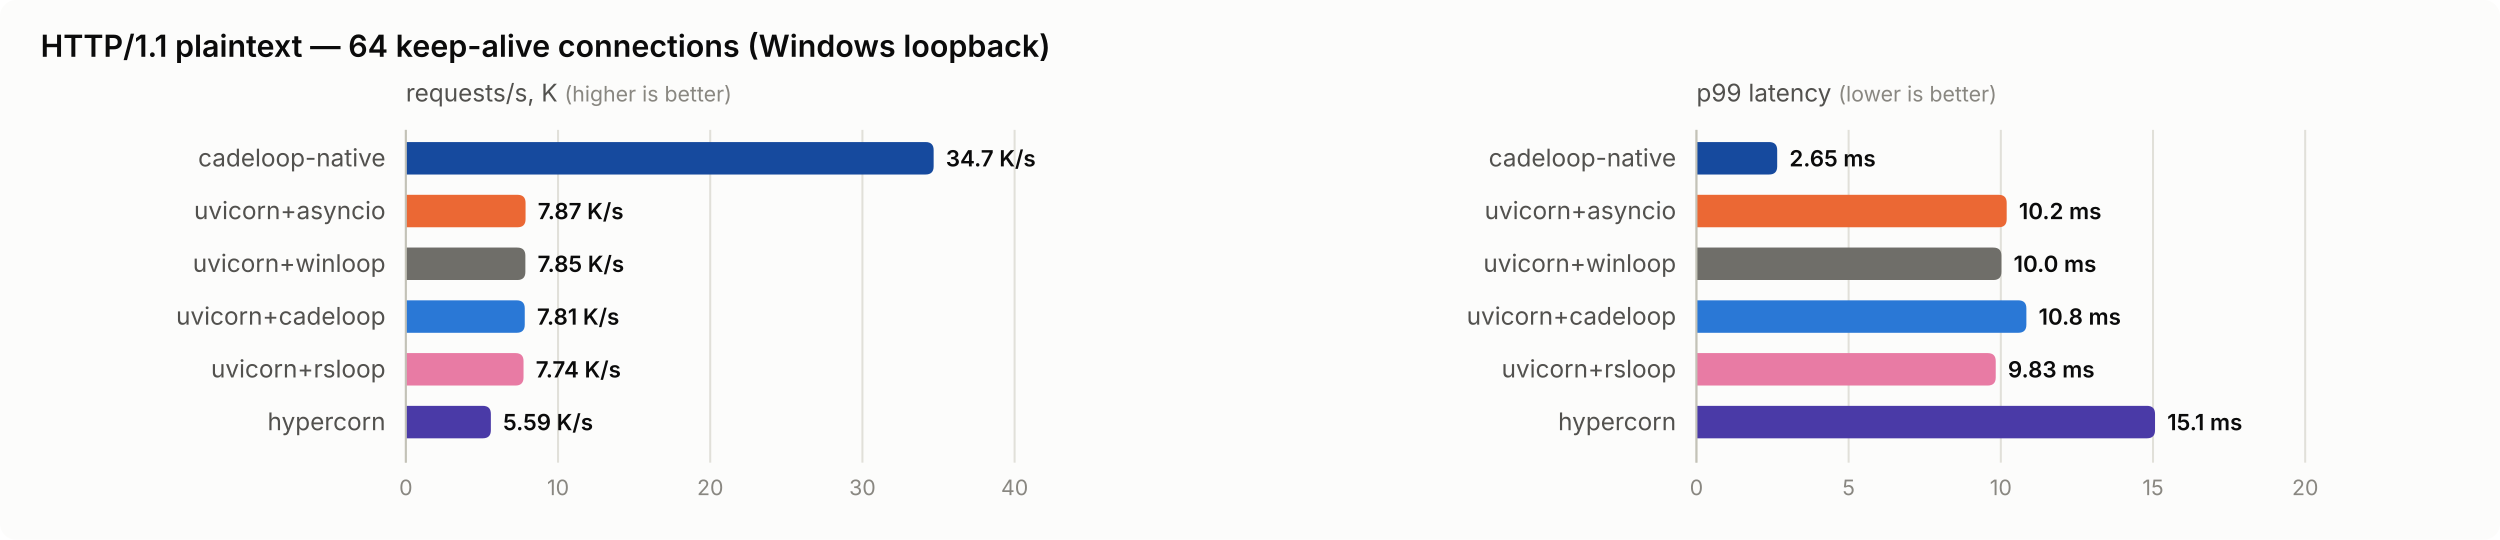
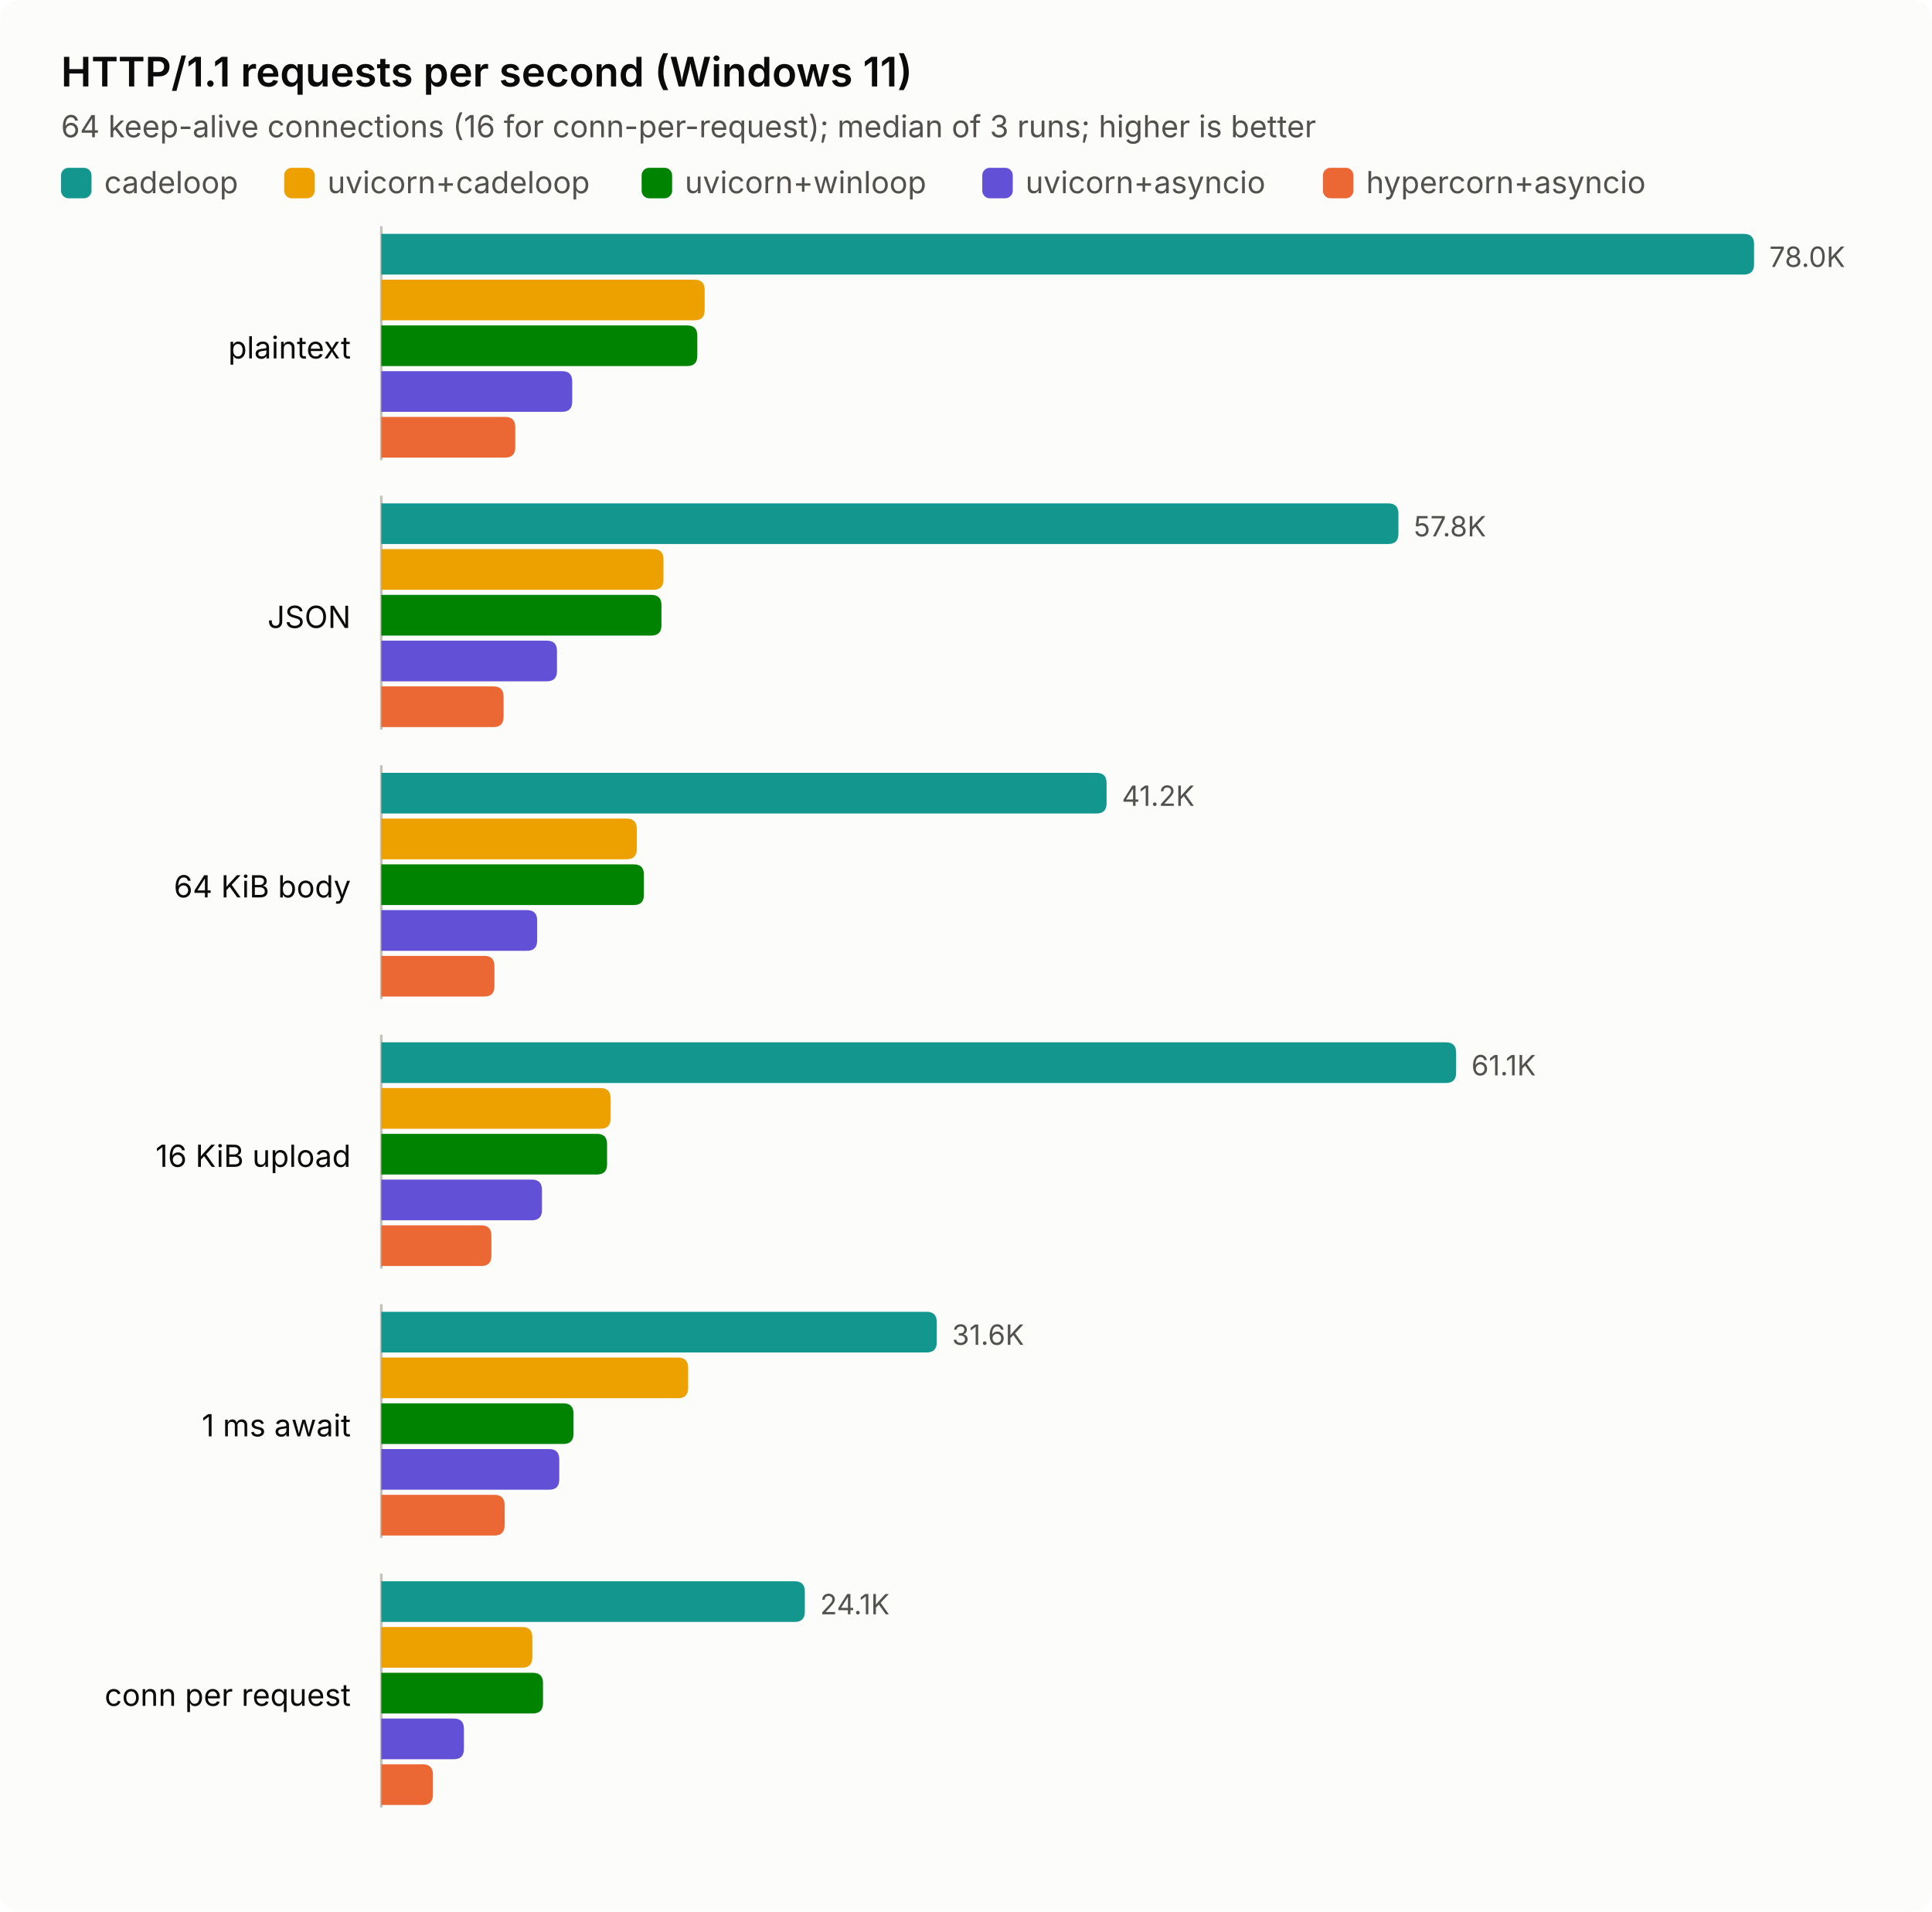
- <svg xmlns="http://www.w3.org/2000/svg" viewBox="0 0 1232 266" width="1232" height="266" font-family="system-ui, -apple-system, 'Segoe UI', sans-serif">
-   <rect width="1232" height="266" fill="#fcfcfb" rx="8" />
-   <text x="20" y="28" font-size="15" font-weight="600" fill="#0b0b0b">HTTP/1.1 plaintext — 64 keep-alive connections (Windows loopback)</text>
-   <text x="200" y="50" font-size="12" fill="#52514e">requests/s, K <tspan fill="#898781" font-size="10.5">(higher is better)</tspan>
-   </text>
-   <line x1="200.0" y1="64" x2="200.0" y2="228" stroke="#e1e0d9" stroke-width="1" />
-   <text x="200.0" y="244" font-size="10.5" fill="#898781" text-anchor="middle">0</text>
-   <line x1="275.0" y1="64" x2="275.0" y2="228" stroke="#e1e0d9" stroke-width="1" />
-   <text x="275.0" y="244" font-size="10.5" fill="#898781" text-anchor="middle">10</text>
-   <line x1="350.0" y1="64" x2="350.0" y2="228" stroke="#e1e0d9" stroke-width="1" />
-   <text x="350.0" y="244" font-size="10.5" fill="#898781" text-anchor="middle">20</text>
-   <line x1="425.0" y1="64" x2="425.0" y2="228" stroke="#e1e0d9" stroke-width="1" />
-   <text x="425.0" y="244" font-size="10.5" fill="#898781" text-anchor="middle">30</text>
-   <line x1="500.0" y1="64" x2="500.0" y2="228" stroke="#e1e0d9" stroke-width="1" />
-   <text x="500.0" y="244" font-size="10.5" fill="#898781" text-anchor="middle">40</text>
-   <text x="190" y="82" font-size="12" fill="#52514e" text-anchor="end">cadeloop-native</text>
-   <path d="M200.0,70.0 h256.1 q4.0,0 4.0,4.0 v8.0 q0,4.0 -4.0,4.0 h-256.1 z" fill="#164a9e" />
-   <rect x="200.0" y="69.0" width="0" height="0" fill="#fcfcfb" />
-   <text x="466.1" y="82" font-size="11" font-weight="600" fill="#0b0b0b">34.7 K/s</text>
-   <text x="190" y="108" font-size="12" fill="#52514e" text-anchor="end">uvicorn+asyncio</text>
-   <path d="M200.0,96.0 h55.0 q4.0,0 4.0,4.0 v8.0 q0,4.0 -4.0,4.0 h-55.0 z" fill="#eb6834" />
-   <rect x="200.0" y="95.0" width="0" height="0" fill="#fcfcfb" />
-   <text x="265.0" y="108" font-size="11" font-weight="600" fill="#0b0b0b">7.87 K/s</text>
-   <text x="190" y="134" font-size="12" fill="#52514e" text-anchor="end">uvicorn+winloop</text>
-   <path d="M200.0,122.0 h54.9 q4.0,0 4.0,4.0 v8.0 q0,4.0 -4.0,4.0 h-54.9 z" fill="#6f6e69" />
-   <rect x="200.0" y="121.0" width="0" height="0" fill="#fcfcfb" />
-   <text x="264.9" y="134" font-size="11" font-weight="600" fill="#0b0b0b">7.85 K/s</text>
-   <text x="190" y="160" font-size="12" fill="#52514e" text-anchor="end">uvicorn+cadeloop</text>
-   <path d="M200.0,148.0 h54.6 q4.0,0 4.0,4.0 v8.0 q0,4.0 -4.0,4.0 h-54.6 z" fill="#2a78d6" />
-   <rect x="200.0" y="147.0" width="0" height="0" fill="#fcfcfb" />
-   <text x="264.6" y="160" font-size="11" font-weight="600" fill="#0b0b0b">7.81 K/s</text>
-   <text x="190" y="186" font-size="12" fill="#52514e" text-anchor="end">uvicorn+rsloop</text>
-   <path d="M200.0,174.0 h54.0 q4.0,0 4.0,4.0 v8.0 q0,4.0 -4.0,4.0 h-54.0 z" fill="#e87ba4" />
-   <rect x="200.0" y="173.0" width="0" height="0" fill="#fcfcfb" />
-   <text x="264.0" y="186" font-size="11" font-weight="600" fill="#0b0b0b">7.74 K/s</text>
-   <text x="190" y="212" font-size="12" fill="#52514e" text-anchor="end">hypercorn</text>
-   <path d="M200.0,200.0 h37.9 q4.0,0 4.0,4.0 v8.0 q0,4.0 -4.0,4.0 h-37.9 z" fill="#4a3aa7" />
-   <rect x="200.0" y="199.0" width="0" height="0" fill="#fcfcfb" />
-   <text x="247.9" y="212" font-size="11" font-weight="600" fill="#0b0b0b">5.59 K/s</text>
-   <line x1="200" y1="64" x2="200" y2="228" stroke="#c3c2b7" stroke-width="1" />
-   <text x="836" y="50" font-size="12" fill="#52514e">p99 latency <tspan fill="#898781" font-size="10.5">(lower is better)</tspan>
-   </text>
-   <line x1="836.0" y1="64" x2="836.0" y2="228" stroke="#e1e0d9" stroke-width="1" />
-   <text x="836.0" y="244" font-size="10.5" fill="#898781" text-anchor="middle">0</text>
-   <line x1="911.0" y1="64" x2="911.0" y2="228" stroke="#e1e0d9" stroke-width="1" />
-   <text x="911.0" y="244" font-size="10.5" fill="#898781" text-anchor="middle">5</text>
-   <line x1="986.0" y1="64" x2="986.0" y2="228" stroke="#e1e0d9" stroke-width="1" />
-   <text x="986.0" y="244" font-size="10.5" fill="#898781" text-anchor="middle">10</text>
-   <line x1="1061.0" y1="64" x2="1061.0" y2="228" stroke="#e1e0d9" stroke-width="1" />
-   <text x="1061.0" y="244" font-size="10.5" fill="#898781" text-anchor="middle">15</text>
-   <line x1="1136.0" y1="64" x2="1136.0" y2="228" stroke="#e1e0d9" stroke-width="1" />
-   <text x="1136.0" y="244" font-size="10.5" fill="#898781" text-anchor="middle">20</text>
-   <text x="826" y="82" font-size="12" fill="#52514e" text-anchor="end">cadeloop-native</text>
-   <path d="M836.0,70.0 h35.8 q4.0,0 4.0,4.0 v8.0 q0,4.0 -4.0,4.0 h-35.8 z" fill="#164a9e" />
-   <rect x="836.0" y="69.0" width="0" height="0" fill="#fcfcfb" />
-   <text x="881.8" y="82" font-size="11" font-weight="600" fill="#0b0b0b">2.65 ms</text>
-   <text x="826" y="108" font-size="12" fill="#52514e" text-anchor="end">uvicorn+asyncio</text>
-   <path d="M836.0,96.0 h148.9 q4.0,0 4.0,4.0 v8.0 q0,4.0 -4.0,4.0 h-148.9 z" fill="#eb6834" />
-   <rect x="836.0" y="95.0" width="0" height="0" fill="#fcfcfb" />
-   <text x="994.9" y="108" font-size="11" font-weight="600" fill="#0b0b0b">10.2 ms</text>
-   <text x="826" y="134" font-size="12" fill="#52514e" text-anchor="end">uvicorn+winloop</text>
-   <path d="M836.0,122.0 h146.3 q4.0,0 4.0,4.0 v8.0 q0,4.0 -4.0,4.0 h-146.3 z" fill="#6f6e69" />
-   <rect x="836.0" y="121.0" width="0" height="0" fill="#fcfcfb" />
-   <text x="992.3" y="134" font-size="11" font-weight="600" fill="#0b0b0b">10.0 ms</text>
-   <text x="826" y="160" font-size="12" fill="#52514e" text-anchor="end">uvicorn+cadeloop</text>
-   <path d="M836.0,148.0 h158.6 q4.0,0 4.0,4.0 v8.0 q0,4.0 -4.0,4.0 h-158.6 z" fill="#2a78d6" />
-   <rect x="836.0" y="147.0" width="0" height="0" fill="#fcfcfb" />
-   <text x="1004.6" y="160" font-size="11" font-weight="600" fill="#0b0b0b">10.8 ms</text>
-   <text x="826" y="186" font-size="12" fill="#52514e" text-anchor="end">uvicorn+rsloop</text>
-   <path d="M836.0,174.0 h143.5 q4.0,0 4.0,4.0 v8.0 q0,4.0 -4.0,4.0 h-143.5 z" fill="#e87ba4" />
-   <rect x="836.0" y="173.0" width="0" height="0" fill="#fcfcfb" />
-   <text x="989.5" y="186" font-size="11" font-weight="600" fill="#0b0b0b">9.83 ms</text>
-   <text x="826" y="212" font-size="12" fill="#52514e" text-anchor="end">hypercorn</text>
-   <path d="M836.0,200.0 h222.0 q4.0,0 4.0,4.0 v8.0 q0,4.0 -4.0,4.0 h-222.0 z" fill="#4a3aa7" />
-   <rect x="836.0" y="199.0" width="0" height="0" fill="#fcfcfb" />
-   <text x="1068.0" y="212" font-size="11" font-weight="600" fill="#0b0b0b">15.1 ms</text>
-   <line x1="836" y1="64" x2="836" y2="228" stroke="#c3c2b7" stroke-width="1" />
+ <svg xmlns="http://www.w3.org/2000/svg" viewBox="0 0 760 752" width="760" height="752" font-family="system-ui, -apple-system, 'Segoe UI', sans-serif">
+   <rect width="760" height="752" fill="#fcfcfb" rx="8" />
+   <text x="24" y="34" font-size="16" font-weight="600" fill="#0b0b0b">HTTP/1.1 requests per second (Windows 11)</text>
+   <text x="24" y="54" font-size="12" fill="#52514e">64 keep-alive connections (16 for conn-per-request); median of 3 runs; higher is better</text>
+   <rect x="24.0" y="66" width="12" height="12" rx="3" fill="#13968e" />
+   <text x="41.0" y="76" font-size="12" fill="#52514e">cadeloop</text>
+   <rect x="111.8" y="66" width="12" height="12" rx="3" fill="#eda100" />
+   <text x="128.8" y="76" font-size="12" fill="#52514e">uvicorn+cadeloop</text>
+   <rect x="252.4" y="66" width="12" height="12" rx="3" fill="#008300" />
+   <text x="269.4" y="76" font-size="12" fill="#52514e">uvicorn+winloop</text>
+   <rect x="386.4" y="66" width="12" height="12" rx="3" fill="#6250d6" />
+   <text x="403.4" y="76" font-size="12" fill="#52514e">uvicorn+asyncio</text>
+   <rect x="520.4" y="66" width="12" height="12" rx="3" fill="#eb6834" />
+   <text x="537.4" y="76" font-size="12" fill="#52514e">hypercorn+asyncio</text>
+   <text x="138" y="141.0" font-size="12" text-anchor="end" fill="#0b0b0b">plaintext</text>
+   <line x1="150" y1="89" x2="150" y2="181" stroke="#c3c2b7" stroke-width="1" />
+   <path d="M150.0,92.0 h536.0 q4.0,0 4.0,4.0 v8.0 q0,4.0 -4.0,4.0 h-536.0 z" fill="#13968e" />
+   <rect x="150.0" y="91.0" width="0" height="0" fill="#fcfcfb" />
+   <text x="696.0" y="105" font-size="11" fill="#52514e">78.0K</text>
+   <path d="M150.0,110.0 h123.2 q4.0,0 4.0,4.0 v8.0 q0,4.0 -4.0,4.0 h-123.2 z" fill="#eda100" />
+   <rect x="150.0" y="109.0" width="0" height="0" fill="#fcfcfb" />
+   <path d="M150.0,128.0 h120.3 q4.0,0 4.0,4.0 v8.0 q0,4.0 -4.0,4.0 h-120.3 z" fill="#008300" />
+   <rect x="150.0" y="127.0" width="0" height="0" fill="#fcfcfb" />
+   <path d="M150.0,146.0 h71.1 q4.0,0 4.0,4.0 v8.0 q0,4.0 -4.0,4.0 h-71.1 z" fill="#6250d6" />
+   <rect x="150.0" y="145.0" width="0" height="0" fill="#fcfcfb" />
+   <path d="M150.0,164.0 h48.7 q4.0,0 4.0,4.0 v8.0 q0,4.0 -4.0,4.0 h-48.7 z" fill="#eb6834" />
+   <rect x="150.0" y="163.0" width="0" height="0" fill="#fcfcfb" />
+   <text x="138" y="247.0" font-size="12" text-anchor="end" fill="#0b0b0b">JSON</text>
+   <line x1="150" y1="195" x2="150" y2="287" stroke="#c3c2b7" stroke-width="1" />
+   <path d="M150.0,198.0 h396.1 q4.0,0 4.0,4.0 v8.0 q0,4.0 -4.0,4.0 h-396.1 z" fill="#13968e" />
+   <rect x="150.0" y="197.0" width="0" height="0" fill="#fcfcfb" />
+   <text x="556.1" y="211" font-size="11" fill="#52514e">57.8K</text>
+   <path d="M150.0,216.0 h107.0 q4.0,0 4.0,4.0 v8.0 q0,4.0 -4.0,4.0 h-107.0 z" fill="#eda100" />
+   <rect x="150.0" y="215.0" width="0" height="0" fill="#fcfcfb" />
+   <path d="M150.0,234.0 h106.2 q4.0,0 4.0,4.0 v8.0 q0,4.0 -4.0,4.0 h-106.2 z" fill="#008300" />
+   <rect x="150.0" y="233.0" width="0" height="0" fill="#fcfcfb" />
+   <path d="M150.0,252.0 h65.1 q4.0,0 4.0,4.0 v8.0 q0,4.0 -4.0,4.0 h-65.1 z" fill="#6250d6" />
+   <rect x="150.0" y="251.0" width="0" height="0" fill="#fcfcfb" />
+   <path d="M150.0,270.0 h44.1 q4.0,0 4.0,4.0 v8.0 q0,4.0 -4.0,4.0 h-44.1 z" fill="#eb6834" />
+   <rect x="150.0" y="269.0" width="0" height="0" fill="#fcfcfb" />
+   <text x="138" y="353.0" font-size="12" text-anchor="end" fill="#0b0b0b">64 KiB body</text>
+   <line x1="150" y1="301" x2="150" y2="393" stroke="#c3c2b7" stroke-width="1" />
+   <path d="M150.0,304.0 h281.3 q4.0,0 4.0,4.0 v8.0 q0,4.0 -4.0,4.0 h-281.3 z" fill="#13968e" />
+   <rect x="150.0" y="303.0" width="0" height="0" fill="#fcfcfb" />
+   <text x="441.3" y="317" font-size="11" fill="#52514e">41.2K</text>
+   <path d="M150.0,322.0 h96.5 q4.0,0 4.0,4.0 v8.0 q0,4.0 -4.0,4.0 h-96.5 z" fill="#eda100" />
+   <rect x="150.0" y="321.0" width="0" height="0" fill="#fcfcfb" />
+   <path d="M150.0,340.0 h99.3 q4.0,0 4.0,4.0 v8.0 q0,4.0 -4.0,4.0 h-99.3 z" fill="#008300" />
+   <rect x="150.0" y="339.0" width="0" height="0" fill="#fcfcfb" />
+   <path d="M150.0,358.0 h57.3 q4.0,0 4.0,4.0 v8.0 q0,4.0 -4.0,4.0 h-57.3 z" fill="#6250d6" />
+   <rect x="150.0" y="357.0" width="0" height="0" fill="#fcfcfb" />
+   <path d="M150.0,376.0 h40.5 q4.0,0 4.0,4.0 v8.0 q0,4.0 -4.0,4.0 h-40.5 z" fill="#eb6834" />
+   <rect x="150.0" y="375.0" width="0" height="0" fill="#fcfcfb" />
+   <text x="138" y="459.0" font-size="12" text-anchor="end" fill="#0b0b0b">16 KiB upload</text>
+   <line x1="150" y1="407" x2="150" y2="499" stroke="#c3c2b7" stroke-width="1" />
+   <path d="M150.0,410.0 h418.8 q4.0,0 4.0,4.0 v8.0 q0,4.0 -4.0,4.0 h-418.8 z" fill="#13968e" />
+   <rect x="150.0" y="409.0" width="0" height="0" fill="#fcfcfb" />
+   <text x="578.8" y="423" font-size="11" fill="#52514e">61.1K</text>
+   <path d="M150.0,428.0 h86.2 q4.0,0 4.0,4.0 v8.0 q0,4.0 -4.0,4.0 h-86.2 z" fill="#eda100" />
+   <rect x="150.0" y="427.0" width="0" height="0" fill="#fcfcfb" />
+   <path d="M150.0,446.0 h84.8 q4.0,0 4.0,4.0 v8.0 q0,4.0 -4.0,4.0 h-84.8 z" fill="#008300" />
+   <rect x="150.0" y="445.0" width="0" height="0" fill="#fcfcfb" />
+   <path d="M150.0,464.0 h59.2 q4.0,0 4.0,4.0 v8.0 q0,4.0 -4.0,4.0 h-59.2 z" fill="#6250d6" />
+   <rect x="150.0" y="463.0" width="0" height="0" fill="#fcfcfb" />
+   <path d="M150.0,482.0 h39.3 q4.0,0 4.0,4.0 v8.0 q0,4.0 -4.0,4.0 h-39.3 z" fill="#eb6834" />
+   <rect x="150.0" y="481.0" width="0" height="0" fill="#fcfcfb" />
+   <text x="138" y="565.0" font-size="12" text-anchor="end" fill="#0b0b0b">1 ms await</text>
+   <line x1="150" y1="513" x2="150" y2="605" stroke="#c3c2b7" stroke-width="1" />
+   <path d="M150.0,516.0 h214.5 q4.0,0 4.0,4.0 v8.0 q0,4.0 -4.0,4.0 h-214.5 z" fill="#13968e" />
+   <rect x="150.0" y="515.0" width="0" height="0" fill="#fcfcfb" />
+   <text x="374.5" y="529" font-size="11" fill="#52514e">31.6K</text>
+   <path d="M150.0,534.0 h116.7 q4.0,0 4.0,4.0 v8.0 q0,4.0 -4.0,4.0 h-116.7 z" fill="#eda100" />
+   <rect x="150.0" y="533.0" width="0" height="0" fill="#fcfcfb" />
+   <path d="M150.0,552.0 h71.6 q4.0,0 4.0,4.0 v8.0 q0,4.0 -4.0,4.0 h-71.6 z" fill="#008300" />
+   <rect x="150.0" y="551.0" width="0" height="0" fill="#fcfcfb" />
+   <path d="M150.0,570.0 h66.0 q4.0,0 4.0,4.0 v8.0 q0,4.0 -4.0,4.0 h-66.0 z" fill="#6250d6" />
+   <rect x="150.0" y="569.0" width="0" height="0" fill="#fcfcfb" />
+   <path d="M150.0,588.0 h44.5 q4.0,0 4.0,4.0 v8.0 q0,4.0 -4.0,4.0 h-44.5 z" fill="#eb6834" />
+   <rect x="150.0" y="587.0" width="0" height="0" fill="#fcfcfb" />
+   <text x="138" y="671.0" font-size="12" text-anchor="end" fill="#0b0b0b">conn per request</text>
+   <line x1="150" y1="619" x2="150" y2="711" stroke="#c3c2b7" stroke-width="1" />
+   <path d="M150.0,622.0 h162.6 q4.0,0 4.0,4.0 v8.0 q0,4.0 -4.0,4.0 h-162.6 z" fill="#13968e" />
+   <rect x="150.0" y="621.0" width="0" height="0" fill="#fcfcfb" />
+   <text x="322.6" y="635" font-size="11" fill="#52514e">24.1K</text>
+   <path d="M150.0,640.0 h55.4 q4.0,0 4.0,4.0 v8.0 q0,4.0 -4.0,4.0 h-55.4 z" fill="#eda100" />
+   <rect x="150.0" y="639.0" width="0" height="0" fill="#fcfcfb" />
+   <path d="M150.0,658.0 h59.6 q4.0,0 4.0,4.0 v8.0 q0,4.0 -4.0,4.0 h-59.6 z" fill="#008300" />
+   <rect x="150.0" y="657.0" width="0" height="0" fill="#fcfcfb" />
+   <path d="M150.0,676.0 h28.5 q4.0,0 4.0,4.0 v8.0 q0,4.0 -4.0,4.0 h-28.5 z" fill="#6250d6" />
+   <rect x="150.0" y="675.0" width="0" height="0" fill="#fcfcfb" />
+   <path d="M150.0,694.0 h16.3 q4.0,0 4.0,4.0 v8.0 q0,4.0 -4.0,4.0 h-16.3 z" fill="#eb6834" />
+   <rect x="150.0" y="693.0" width="0" height="0" fill="#fcfcfb" />
</svg>
